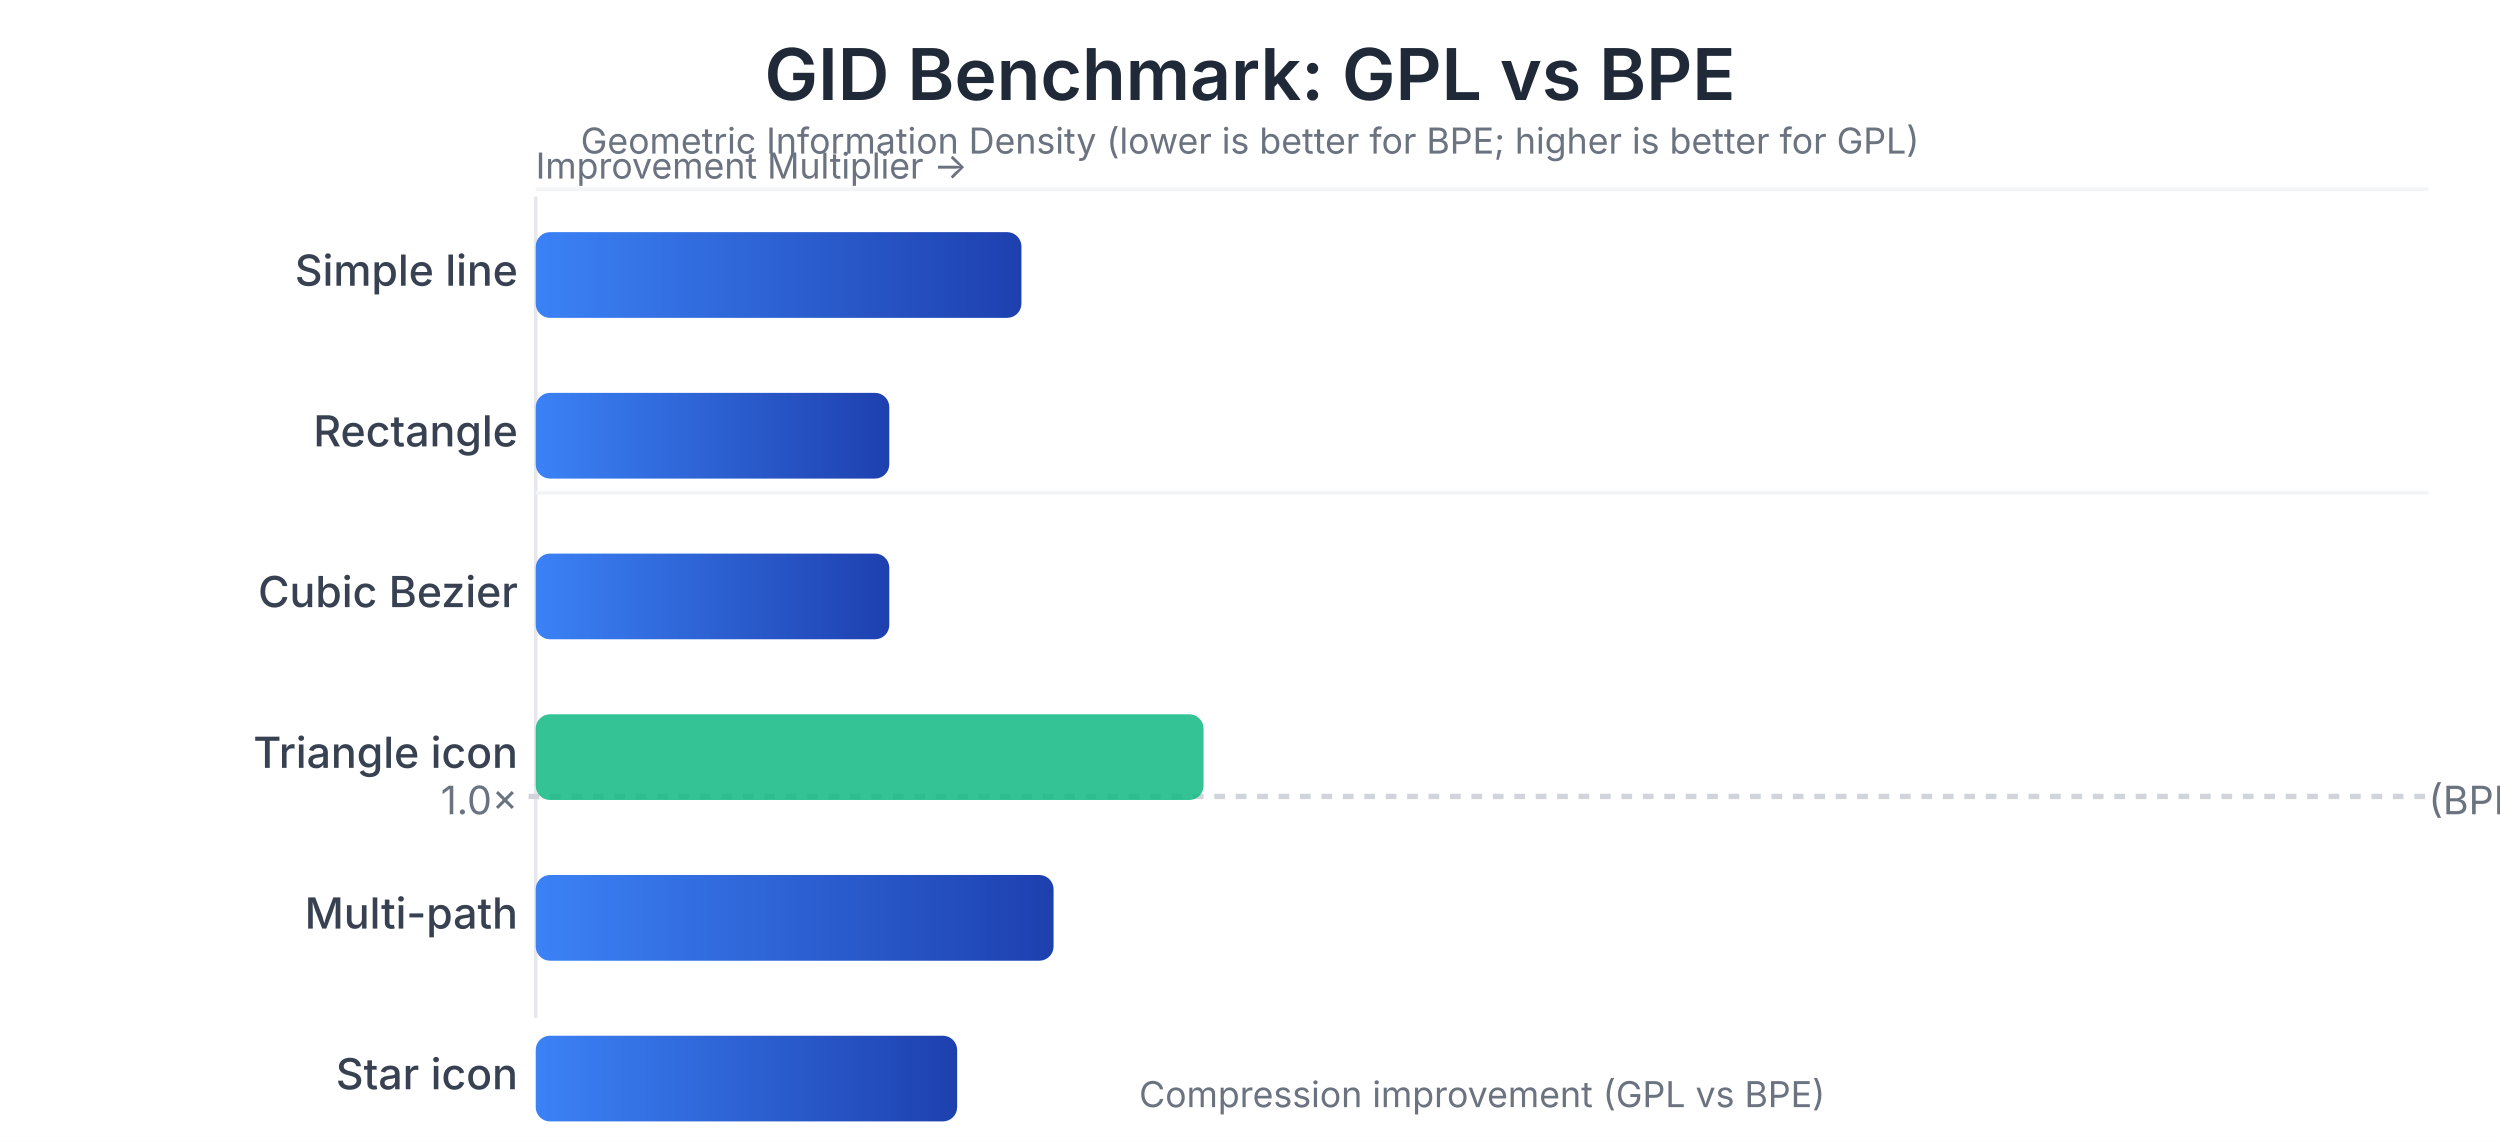
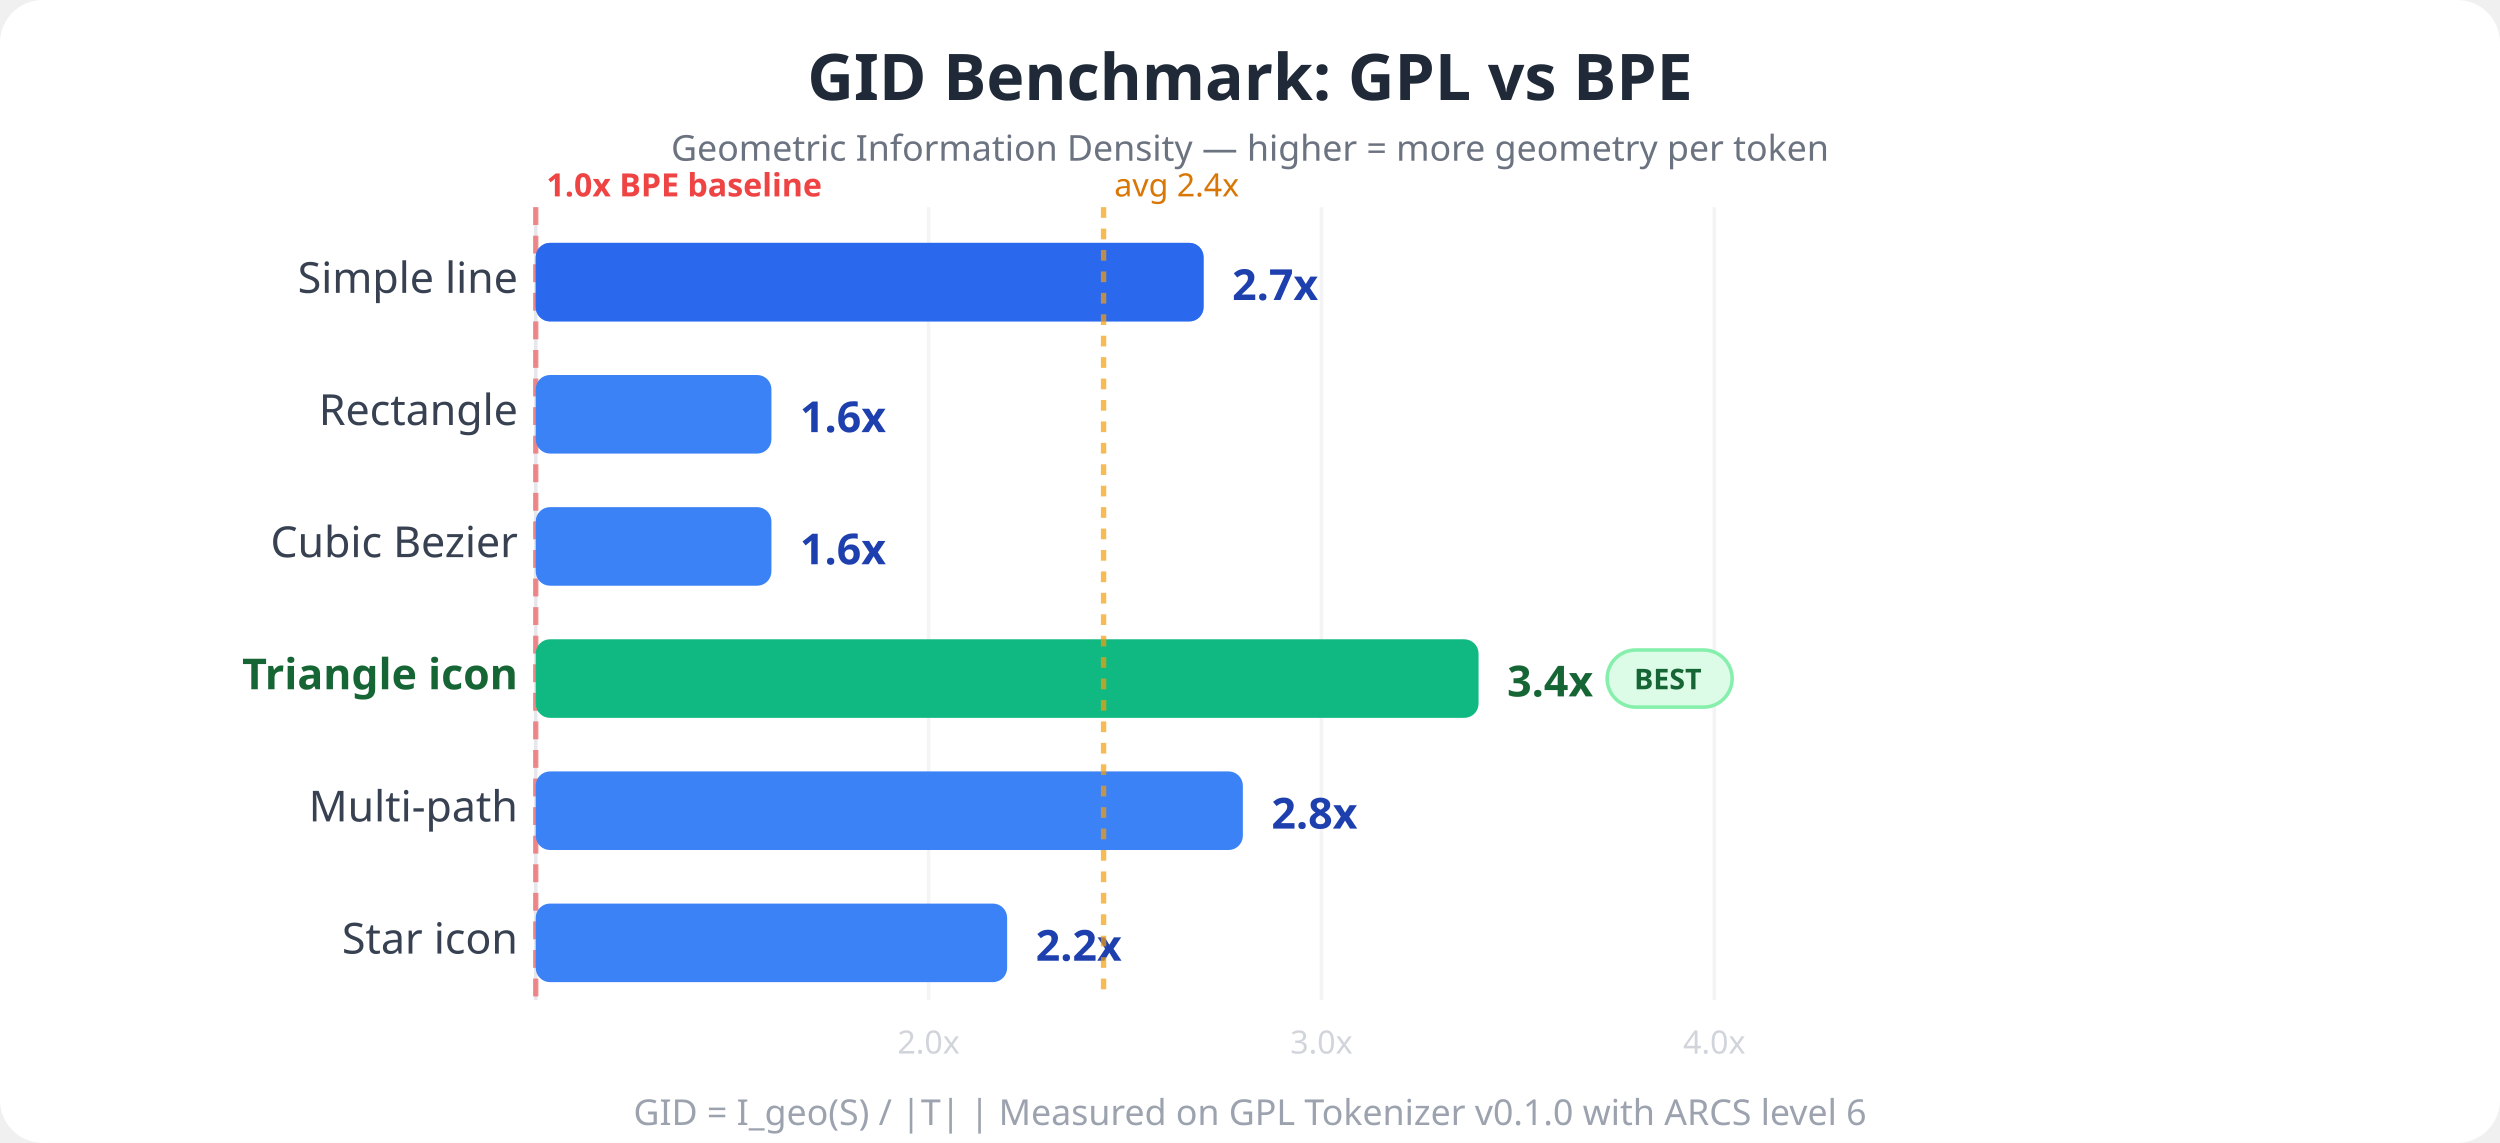
<svg xmlns="http://www.w3.org/2000/svg" viewBox="0 0 700 320" width="700" height="320">
-   <defs>
-     <style>
-       .header { font-size: 20px; font-weight: 600; fill: #1f2937; font-family: -apple-system, BlinkMacSystemFont, 'Segoe UI', sans-serif; }
-       .label { font-size: 12px; font-weight: 500; fill: #374151; font-family: -apple-system, BlinkMacSystemFont, 'Segoe UI', sans-serif; }
-       .value { font-size: 13px; font-weight: 600; fill: white; font-family: -apple-system, BlinkMacSystemFont, 'Segoe UI', sans-serif; }
-       .tick-label { font-size: 11px; fill: #6b7280; font-family: -apple-system, BlinkMacSystemFont, 'Segoe UI', sans-serif; }
-       .subtitle { font-size: 10px; fill: #6b7280; font-family: -apple-system, BlinkMacSystemFont, 'Segoe UI', sans-serif; }
-     </style>
-     <linearGradient id="barGrad" x1="0%" y1="0%" x2="100%" y2="0%">
-       <stop offset="0%" style="stop-color:#3b82f6;stop-opacity:1" />
-       <stop offset="100%" style="stop-color:#1e40af;stop-opacity:1" />
-     </linearGradient>
-   </defs>
-   <rect width="700" height="320" fill="white" />
-   <text x="350" y="28" class="header" text-anchor="middle">GID Benchmark: GPL vs BPE</text>
-   <text x="350" y="43" class="subtitle" text-anchor="middle">Geometric Information Density (lower is better for BPE; higher is better for GPL)</text>
-   <line x1="150" y1="55" x2="150" y2="285" stroke="#e5e7eb" stroke-width="1" />
-   <line x1="148" y1="223" x2="680" y2="223" stroke="#d1d5db" stroke-width="1.5" stroke-dasharray="3,3" />
-   <text x="145" y="228" class="tick-label" text-anchor="end">1.0×</text>
-   <text x="680" y="228" class="tick-label" font-size="10" fill="#9ca3af">(BPE baseline)</text>
-   <line x1="150" y1="138" x2="680" y2="138" stroke="#f3f4f6" stroke-width="1" />
-   <line x1="150" y1="53" x2="680" y2="53" stroke="#f3f4f6" stroke-width="1" />
-   <g>
-     <text x="145" y="80" class="label" text-anchor="end">Simple line</text>
-     <rect x="150" y="65" width="136" height="24" rx="4" fill="url(#barGrad)" />
-     <text x="295" y="82" class="value" font-size="12">2.7×</text>
-   </g>
-   <g>
-     <text x="145" y="125" class="label" text-anchor="end">Rectangle</text>
-     <rect x="150" y="110" width="99" height="24" rx="4" fill="url(#barGrad)" />
-     <text x="258" y="127" class="value" font-size="12">1.6×</text>
-   </g>
-   <g>
-     <text x="145" y="170" class="label" text-anchor="end">Cubic Bezier</text>
-     <rect x="150" y="155" width="99" height="24" rx="4" fill="url(#barGrad)" />
-     <text x="258" y="172" class="value" font-size="12">1.6×</text>
-   </g>
-   <g>
-     <text x="145" y="215" class="label" text-anchor="end">Triangle icon</text>
-     <rect x="150" y="200" width="187" height="24" rx="4" fill="#10b981" opacity="0.85" />
-     <text x="346" y="217" class="value" font-size="12" fill="white">3.4×</text>
-   </g>
-   <g>
-     <text x="145" y="260" class="label" text-anchor="end">Multi-path</text>
-     <rect x="150" y="245" width="145" height="24" rx="4" fill="url(#barGrad)" />
-     <text x="304" y="262" class="value" font-size="12">2.8×</text>
-   </g>
-   <g>
-     <text x="145" y="305" class="label" text-anchor="end">Star icon</text>
-     <rect x="150" y="290" width="118" height="24" rx="4" fill="url(#barGrad)" />
-     <text x="277" y="307" class="value" font-size="12">2.2×</text>
-   </g>
-   <text x="415" y="310" class="subtitle" text-anchor="middle">Compression improvement (GPL vs BPE)</text>
-   <g font-size="9" fill="#6b7280">
-     <text x="150" y="50" class="subtitle">Improvement Multiplier →</text>
-   </g>
+   <rect width="700" height="320" fill="white" rx="12" />
+   <text x="350" y="28" text-anchor="middle" font-size="18" font-weight="600" fill="#1f2937" font-family="sans-serif">GID Benchmark: GPL vs BPE</text>
+   <text x="350" y="45" text-anchor="middle" font-size="10" fill="#6b7280" font-family="sans-serif">Geometric Information Density — higher = more geometry per token</text>
+   <line x1="150" y1="58" x2="150" y2="280" stroke="#e5e7eb" stroke-width="1" />
+   <line x1="150" y1="58" x2="150" y2="280" stroke="#ef4444" stroke-width="1.5" stroke-dasharray="5,3" opacity="0.6" />
+   <text x="153" y="55" font-size="9" font-weight="600" fill="#ef4444" font-family="sans-serif">1.0x BPE baseline</text>
+   <line x1="260" y1="58" x2="260" y2="280" stroke="#f3f4f6" stroke-width="1" />
+   <text x="260" y="295" text-anchor="middle" font-size="9" fill="#d1d5db" font-family="sans-serif">2.0x</text>
+   <line x1="370" y1="58" x2="370" y2="280" stroke="#f3f4f6" stroke-width="1" />
+   <text x="370" y="295" text-anchor="middle" font-size="9" fill="#d1d5db" font-family="sans-serif">3.0x</text>
+   <line x1="480" y1="58" x2="480" y2="280" stroke="#f3f4f6" stroke-width="1" />
+   <text x="480" y="295" text-anchor="middle" font-size="9" fill="#d1d5db" font-family="sans-serif">4.0x</text>
+   <text x="145" y="82" text-anchor="end" font-size="12" font-weight="500" fill="#374151" font-family="sans-serif">Simple line</text>
+   <rect x="150" y="68" width="187" height="22" rx="4" fill="#3b82f6" />
+   <rect x="150" y="68" width="187" height="22" rx="4" fill="#2563eb" opacity="0.8" />
+   <text x="345" y="84" font-size="12" font-weight="700" fill="#1e40af" font-family="sans-serif">2.7x</text>
+   <text x="145" y="119" text-anchor="end" font-size="12" font-weight="500" fill="#374151" font-family="sans-serif">Rectangle</text>
+   <rect x="150" y="105" width="66" height="22" rx="4" fill="#3b82f6" />
+   <text x="224" y="121" font-size="12" font-weight="700" fill="#1e40af" font-family="sans-serif">1.6x</text>
+   <text x="145" y="156" text-anchor="end" font-size="12" font-weight="500" fill="#374151" font-family="sans-serif">Cubic Bezier</text>
+   <rect x="150" y="142" width="66" height="22" rx="4" fill="#3b82f6" />
+   <text x="224" y="158" font-size="12" font-weight="700" fill="#1e40af" font-family="sans-serif">1.6x</text>
+   <text x="145" y="193" text-anchor="end" font-size="12" font-weight="600" fill="#166534" font-family="sans-serif">Triangle icon</text>
+   <rect x="150" y="179" width="264" height="22" rx="4" fill="#10b981" />
+   <text x="422" y="195" font-size="12" font-weight="700" fill="#166534" font-family="sans-serif">3.4x</text>
+   <rect x="450" y="182" width="35" height="16" rx="8" fill="#dcfce7" stroke="#86efac" stroke-width="1" />
+   <text x="467" y="193" text-anchor="middle" font-size="8" font-weight="600" fill="#166534" font-family="sans-serif">BEST</text>
+   <text x="145" y="230" text-anchor="end" font-size="12" font-weight="500" fill="#374151" font-family="sans-serif">Multi-path</text>
+   <rect x="150" y="216" width="198" height="22" rx="4" fill="#3b82f6" />
+   <text x="356" y="232" font-size="12" font-weight="700" fill="#1e40af" font-family="sans-serif">2.8x</text>
+   <text x="145" y="267" text-anchor="end" font-size="12" font-weight="500" fill="#374151" font-family="sans-serif">Star icon</text>
+   <rect x="150" y="253" width="132" height="22" rx="4" fill="#3b82f6" />
+   <text x="290" y="269" font-size="12" font-weight="700" fill="#1e40af" font-family="sans-serif">2.2x</text>
+   <line x1="309" y1="58" x2="309" y2="280" stroke="#f59e0b" stroke-width="1.5" stroke-dasharray="3,3" opacity="0.7" />
+   <text x="312" y="55" font-size="9" font-weight="500" fill="#d97706" font-family="sans-serif">avg 2.4x</text>
+   <text x="350" y="315" text-anchor="middle" font-size="10" fill="#9ca3af" font-family="sans-serif">GID = I_geo(S) / |T| | Measured on GPL Tokenizer v0.1.0 with ARCS level 6</text>
</svg>
